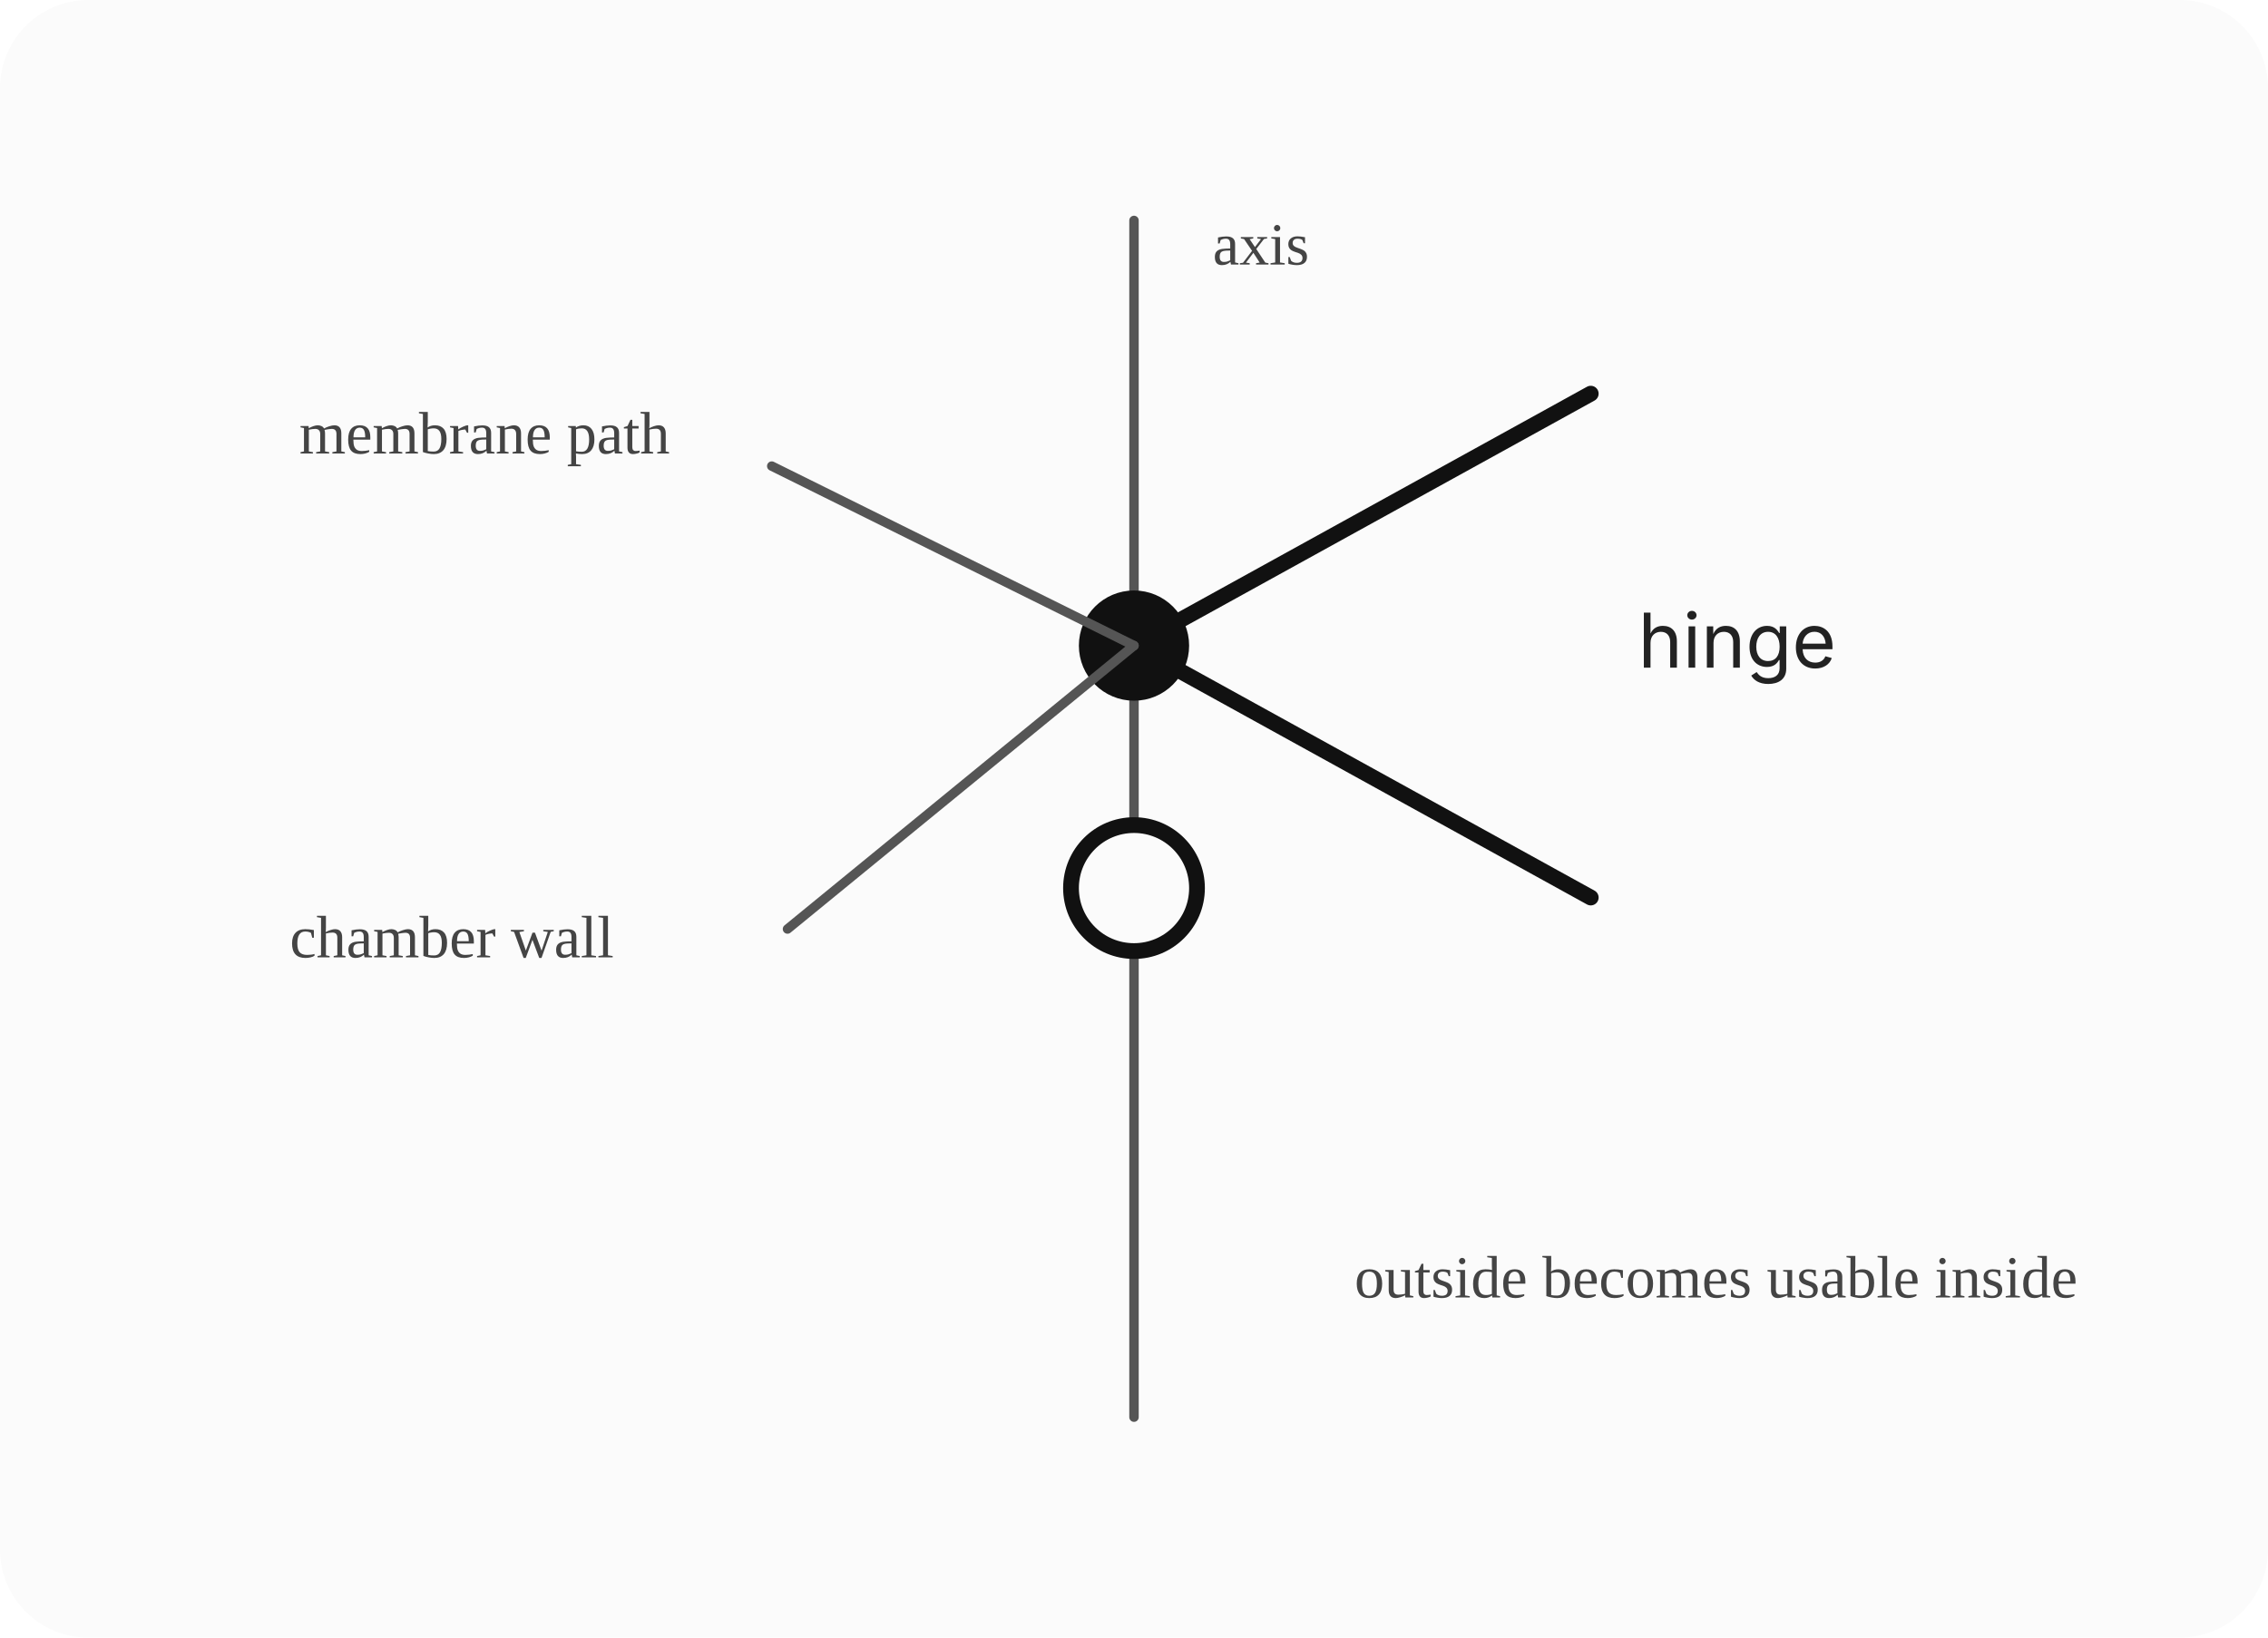
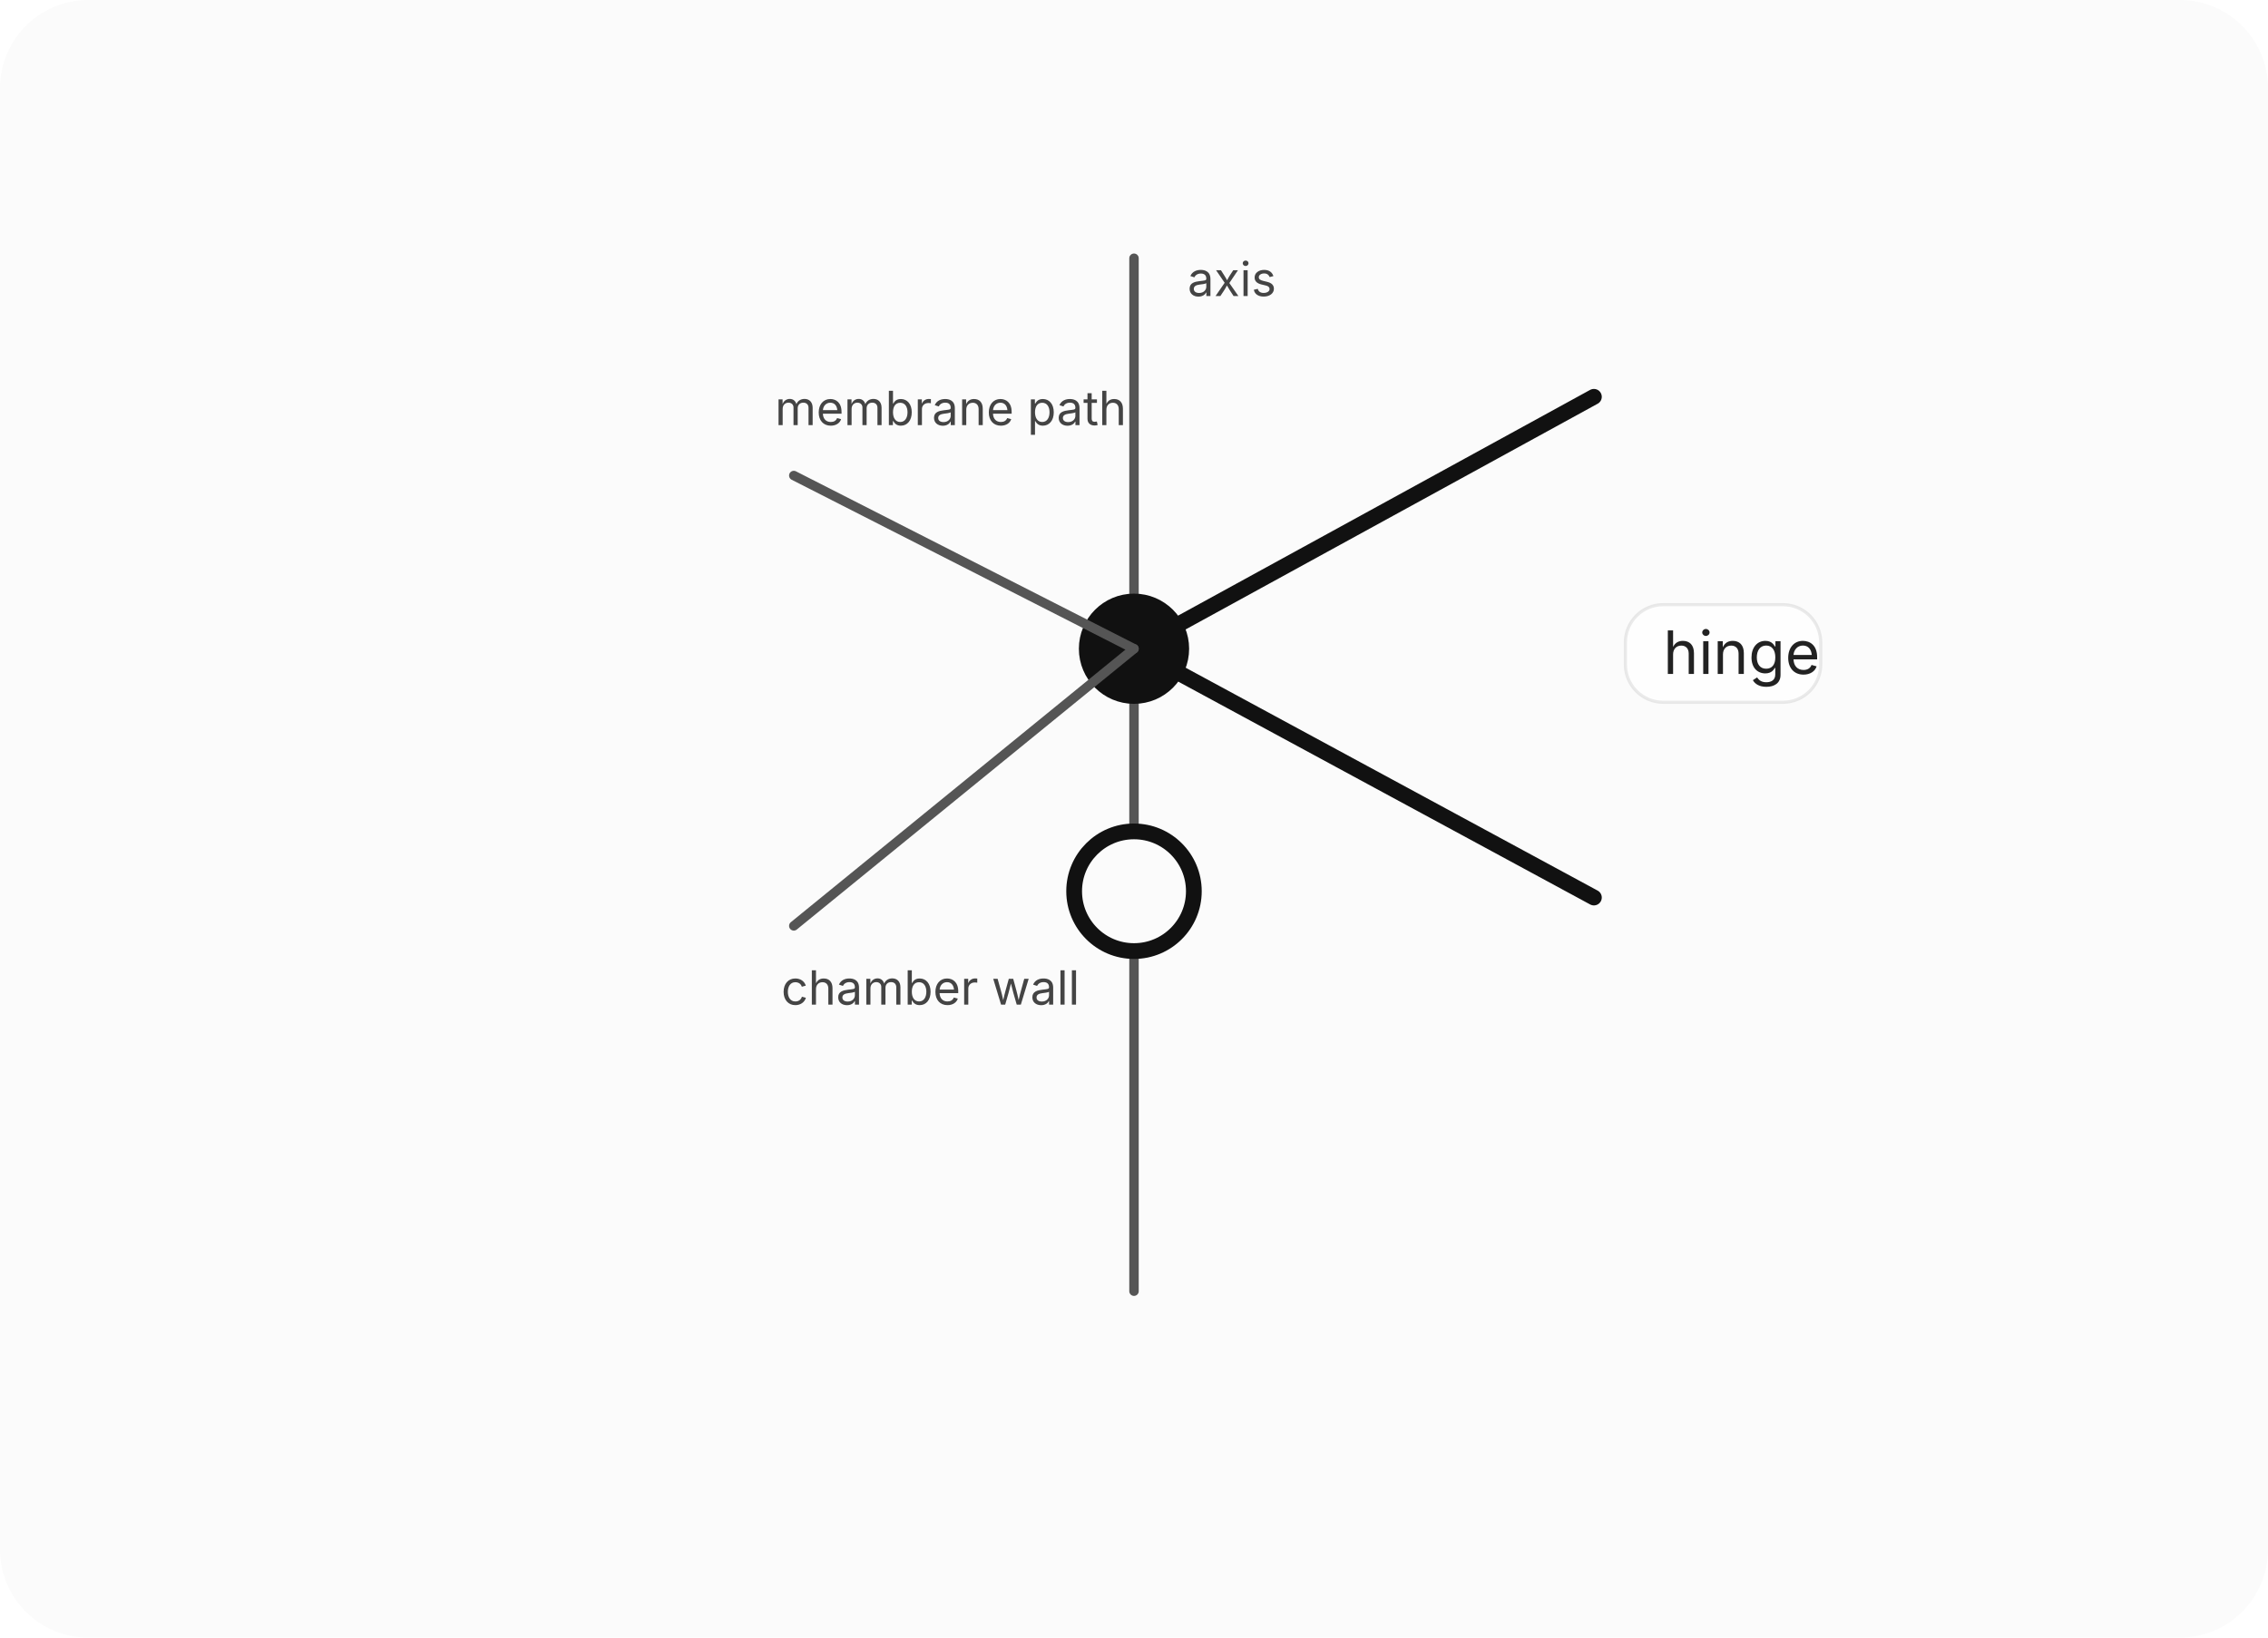
<svg xmlns="http://www.w3.org/2000/svg" viewBox="0 0 720 520" role="img">
  <style>
    .bg { fill: #fbfbfb; }
    .line { fill: none; stroke: #111; stroke-width: 5; stroke-linecap: round; stroke-linejoin: round; }
    .thin { fill: none; stroke: #555; stroke-width: 3; stroke-linecap: round; stroke-linejoin: round; }
    .dash { fill: none; stroke: #777; stroke-width: 3; stroke-dasharray: 9 8; stroke-linecap: round; stroke-linejoin: round; }
    .soft { fill: #f1f1f1; stroke: #555; stroke-width: 3; }
    .mem { fill: none; stroke: #777; stroke-width: 34; stroke-linecap: round; }
    .node { fill: #111; stroke: #111; stroke-width: 3; }
    .open { fill: #fbfbfb; stroke: #111; stroke-width: 5; }
-     .accent { fill: #dcdcdc; stroke: #111; stroke-width: 4; }
-     .label { font-family: system-ui, -apple-system, BlinkMacSystemFont, "Segoe UI", sans-serif; font-size: 24px; fill: #222; }
-     .small { font-size: 19px; fill: #444; }
-     .tiny { font-size: 16px; fill: #444; }
+     .accent { fill: #e7e7e7; stroke: #111; stroke-width: 4; opacity: 0.85; }
+     .label { font-family: system-ui, -apple-system, BlinkMacSystemFont, "Segoe UI", sans-serif; font-size: 19px; fill: #222; }
+     .small { font-family: system-ui, -apple-system, BlinkMacSystemFont, "Segoe UI", sans-serif; font-size: 15px; fill: #444; }
+     .tag { fill: rgba(255,255,255,0.82); stroke: rgba(0,0,0,0.08); stroke-width: 1; }
  </style>
  <rect class="bg" x="0" y="0" width="720" height="520" rx="28" />
-   <path class="thin" d="M360 70 L360 450" />
-   <circle class="node" cx="360" cy="205" r="16" />
-   <circle class="open" cx="360" cy="282" r="20" />
-   <path class="line" d="M360 205 L505 125" />
-   <path class="line" d="M360 205 L505 285" />
-   <path class="thin" d="M360 205 L245 148" />
-   <path class="thin" d="M360 205 L250 295" />
-   <text class="label" x="520" y="212">hinge</text>
-   <text class="small" x="95" y="144">membrane path</text>
-   <text class="small" x="92" y="304">chamber wall</text>
-   <text class="small" x="385" y="84">axis</text>
-   <text class="small" x="430" y="412">outside becomes usable inside</text>
+   <path class="thin" d="M360 82 L360 410" />
+   <circle class="node" cx="360" cy="206" r="16" />
+   <circle class="open" cx="360" cy="283" r="19" />
+   <path class="line" d="M360 206 L506 126" />
+   <path class="line" d="M360 206 L506 285" />
+   <path class="thin" d="M360 206 L252 151" />
+   <path class="thin" d="M360 206 L252 294" />
+   <rect class="tag" x="516" y="192" width="62" height="31" rx="12" />
+   <text class="label" x="528" y="214">hinge</text>
+   <text class="small" x="246" y="135">membrane path</text>
+   <text class="small" x="248" y="319">chamber wall</text>
+   <text class="small" x="377" y="94">axis</text>
</svg>
